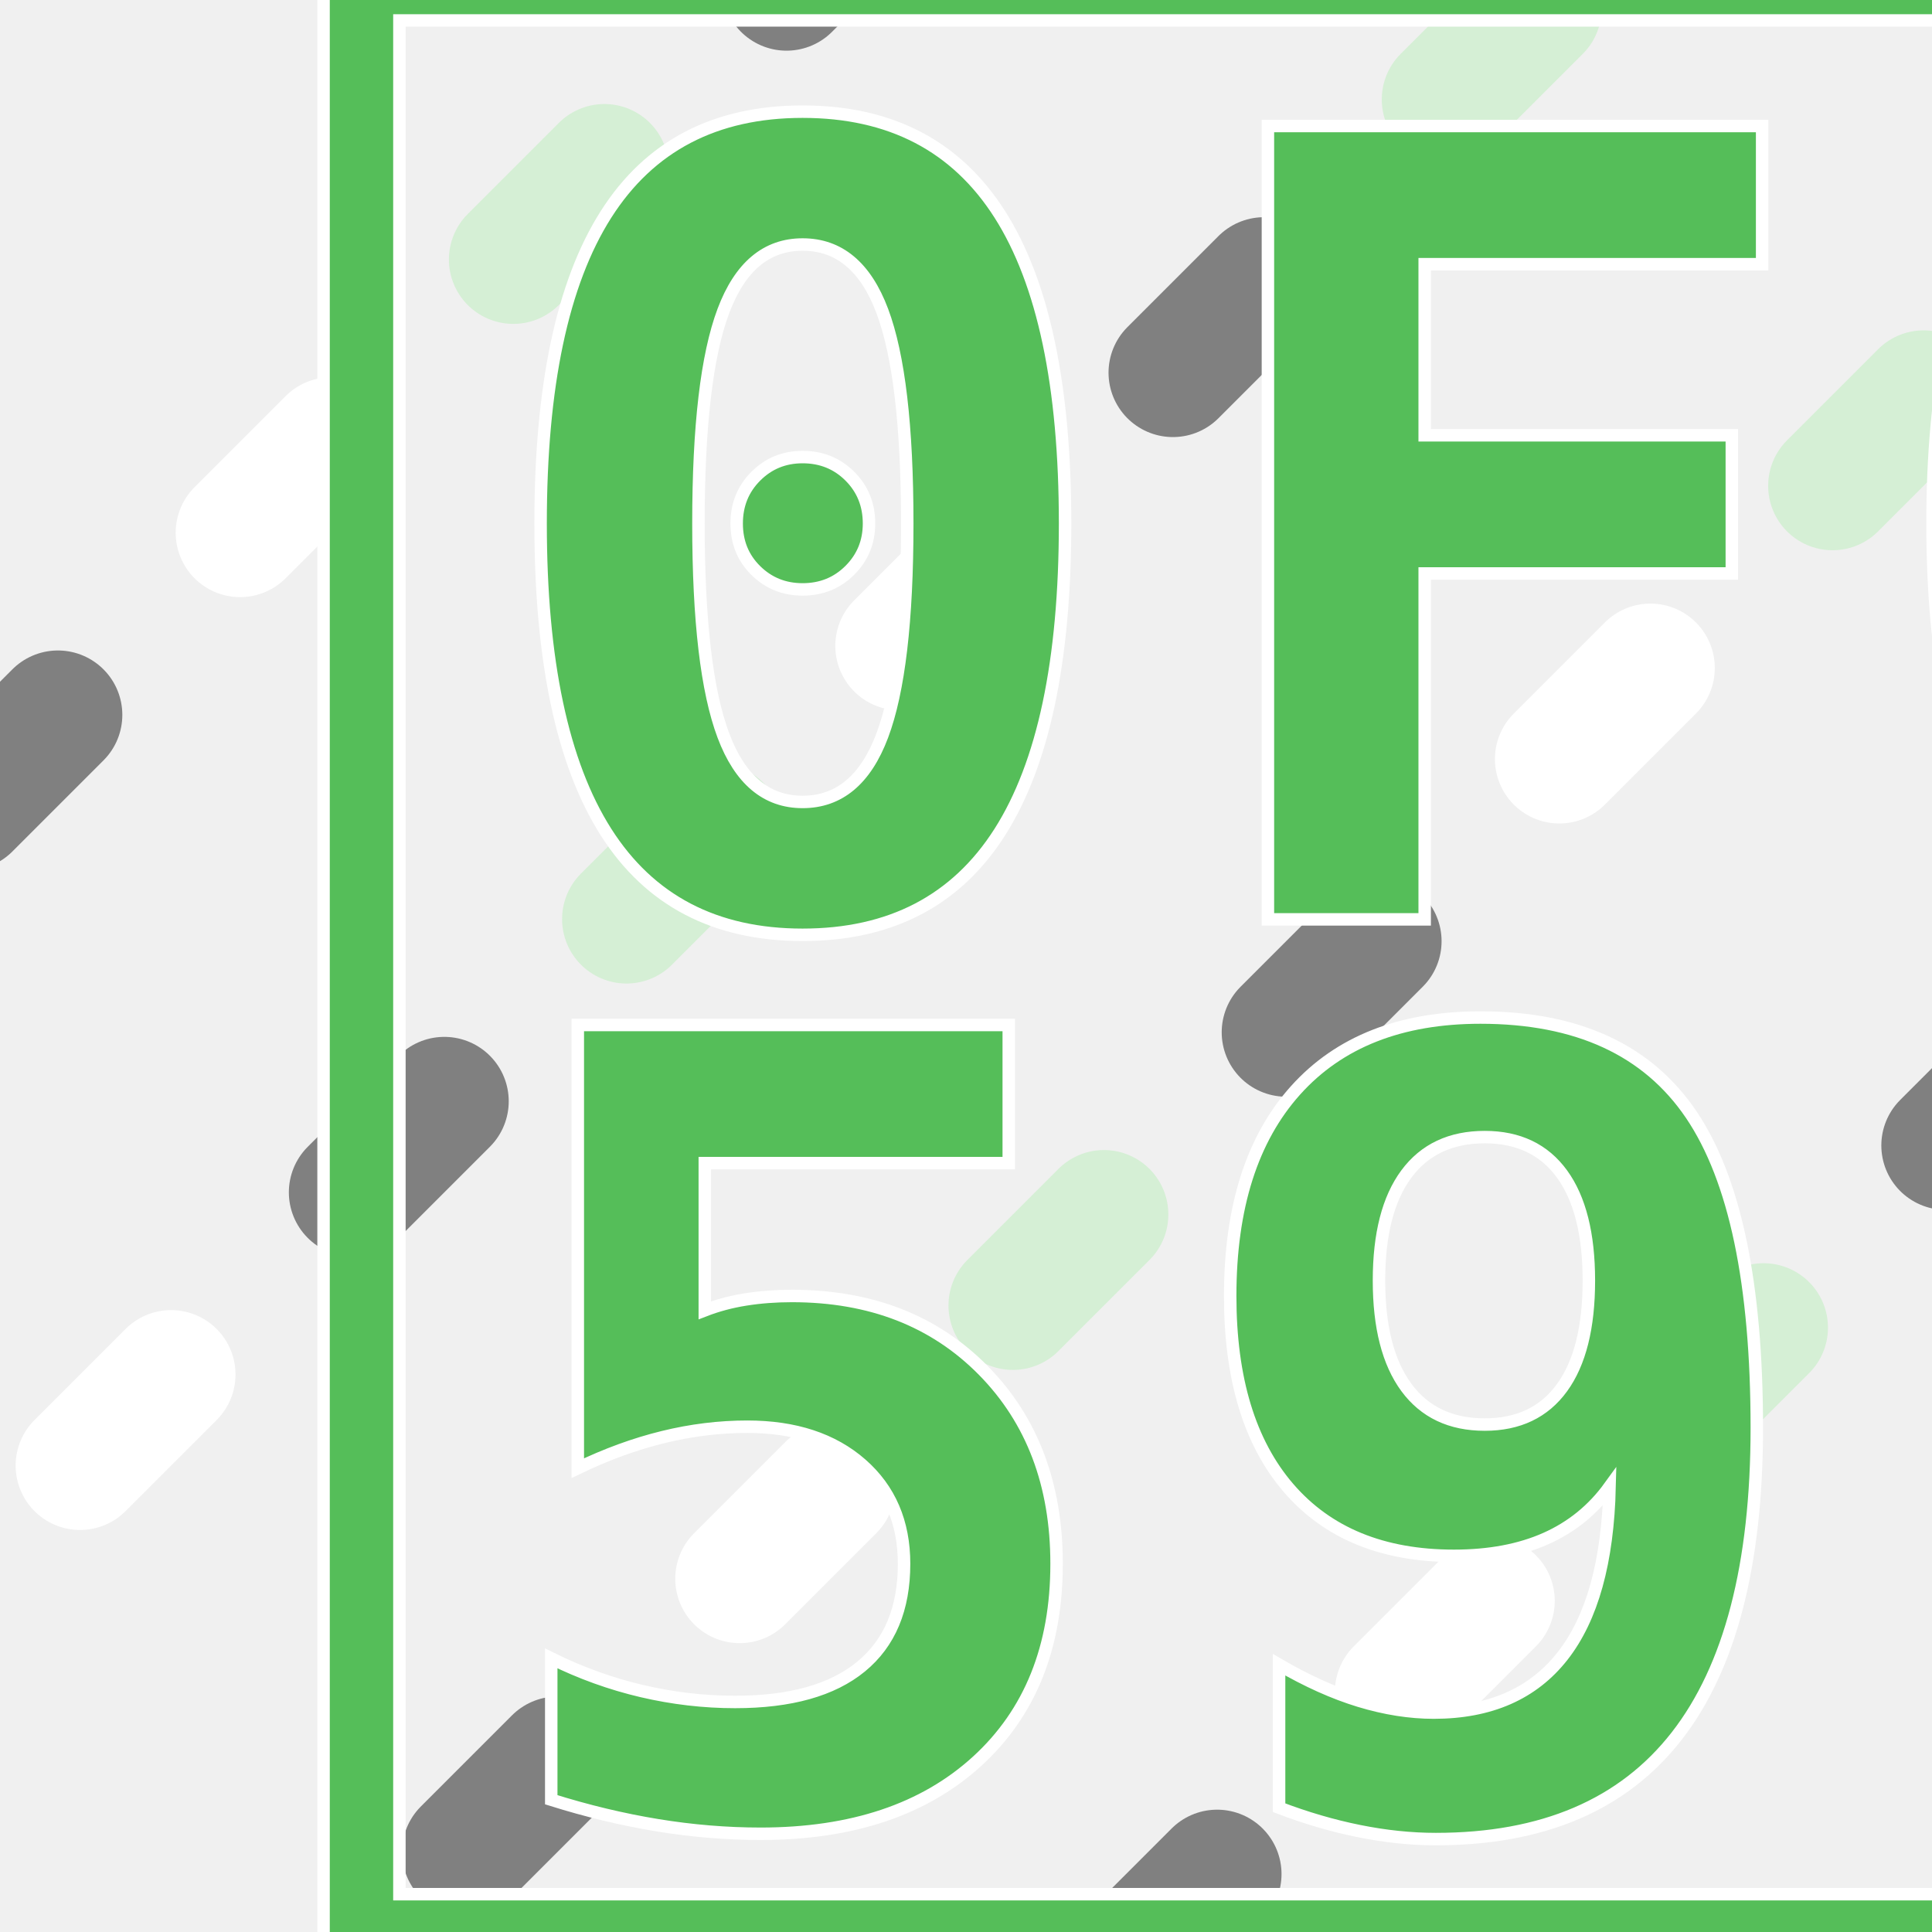
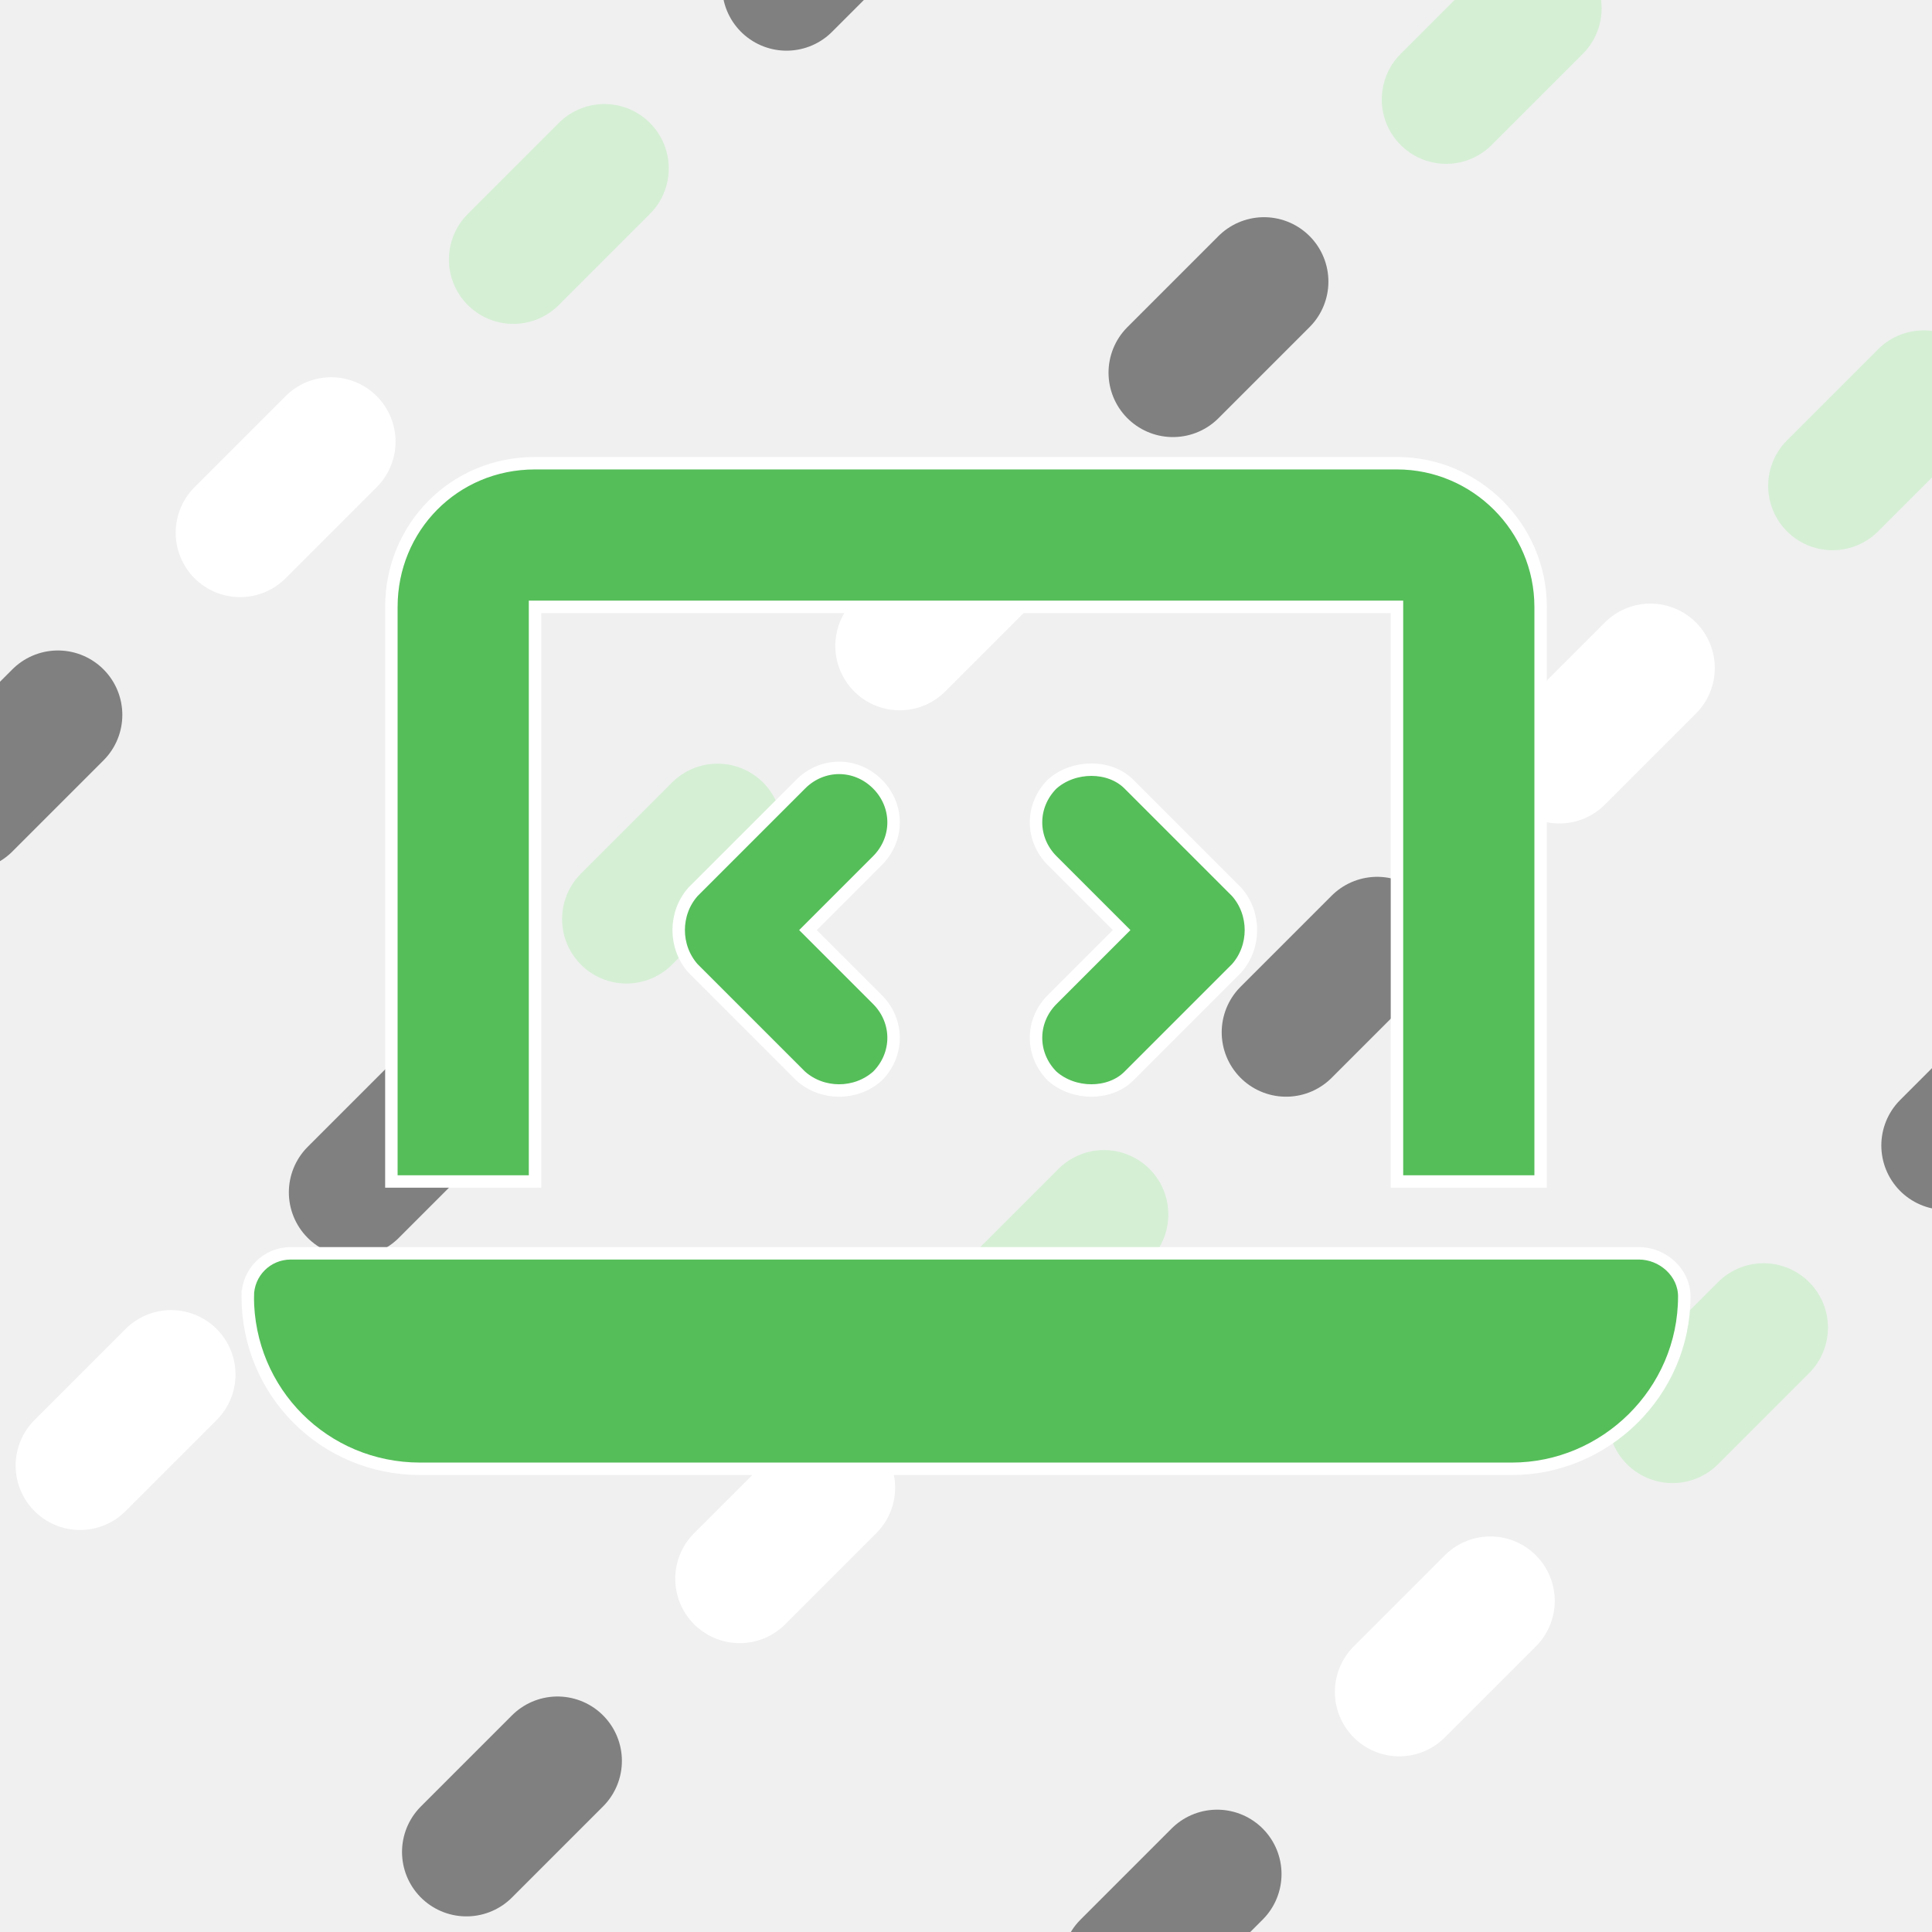
<svg xmlns="http://www.w3.org/2000/svg" width="3840" height="3840" viewBox="0 0 1016 1016" version="1.1" id="svg1" xml:space="preserve">
  <defs id="defs1" />
  <g id="layer1" style="display:inline">
    <path style="fill:#55be59;fill-opacity:1;stroke:#d5efd5;stroke-width:67.733;stroke-linecap:round;stroke-dasharray:67.733, 541.866;stroke-dashoffset:406.4;stroke-opacity:1" d="m -304.8,711.2 1016,-1016" id="path1" />
    <path style="display:inline;fill:#55be59;fill-opacity:1;stroke:#d5efd5;stroke-width:67.733;stroke-linecap:round;stroke-dasharray:67.733,541.867;stroke-dashoffset:0;stroke-opacity:1" d="M -101.6,914.4 914.4,-101.6" id="path1-0" />
    <path style="display:inline;fill:#55be59;fill-opacity:1;stroke:#d5efd5;stroke-width:67.733;stroke-linecap:round;stroke-dasharray:67.733, 541.867;stroke-dashoffset:0;stroke-opacity:1" d="M 101.6,1117.6 1117.6,101.6" id="path1-0-3" />
    <path style="display:inline;fill:#55be59;fill-opacity:1;stroke:#d5efd5;stroke-width:67.733;stroke-linecap:round;stroke-dasharray:67.733, 541.866;stroke-dashoffset:406.4;stroke-opacity:1" d="M 304.8,1320.8 1320.8,304.8" id="path1-0-3-8" />
  </g>
  <g id="layer5" style="display:inline">
    <path style="display:inline;fill:#55be59;fill-opacity:1;stroke:#808080;stroke-width:67.733;stroke-linecap:round;stroke-dasharray:67.733, 541.866;stroke-dashoffset:203.2;stroke-opacity:1" d="M -304.8,711.2 711.2,-304.8" id="path1-2" />
    <path style="display:inline;fill:#55be59;fill-opacity:1;stroke:#808080;stroke-width:67.733;stroke-opacity:1;stroke-linecap:round;stroke-dasharray:67.733,541.867;stroke-dashoffset:203.2" d="M -101.6,914.4 914.4,-101.6" id="path1-0-4" />
    <path style="display:inline;fill:#55be59;fill-opacity:1;stroke:#808080;stroke-width:67.733;stroke-linecap:round;stroke-dasharray:67.733, 541.866;stroke-dashoffset:406.4;stroke-opacity:1" d="M 101.6,1117.6 1117.6,101.6" id="path1-0-3-5" />
    <path style="display:inline;fill:#55be59;fill-opacity:1;stroke:#808080;stroke-width:67.733;stroke-linecap:round;stroke-dasharray:67.733, 541.866;stroke-dashoffset:203.2;stroke-opacity:1" d="M 304.8,1320.8 1320.8,304.8" id="path1-0-3-8-8" />
  </g>
  <g id="layer6" style="stroke-dasharray:1,5;stroke-dashoffset:0">
    <path style="display:inline;fill:#55be59;fill-opacity:1;stroke:#ffffff;stroke-width:67.733;stroke-linecap:round;stroke-dasharray:67.733, 541.866;stroke-dashoffset:0" d="M -304.8,711.2 711.2,-304.8" id="path1-25" />
    <path style="display:inline;fill:#55be59;fill-opacity:1;stroke:#ffffff;stroke-width:67.733;stroke-dasharray:67.733,541.867;stroke-linecap:round;stroke-dashoffset:406.4" d="M -101.6,914.4 914.4,-101.6" id="path1-0-42" />
    <path style="display:inline;fill:#55be59;fill-opacity:1;stroke:#ffffff;stroke-width:67.733;stroke-linecap:round;stroke-dasharray:67.733, 541.866;stroke-dashoffset:203.2" d="M 101.6,1117.6 1117.6,101.6" id="path1-0-3-7" />
    <path style="display:inline;fill:#55be59;fill-opacity:1;stroke:#ffffff;stroke-width:67.733;stroke-linecap:round;stroke-dasharray:67.733, 541.866;stroke-dashoffset:0" d="M 304.8,1320.8 1320.8,304.8" id="path1-0-3-8-5" />
  </g>
  <g id="layer3" style="display:inline">
-     <text xml:space="preserve" style="font-size:1259.08px;text-align:start;writing-mode:lr-tb;direction:ltr;text-anchor:start;fill:#55be59;fill-opacity:1;stroke:#ffffff;stroke-width:6.55;stroke-linecap:butt;stroke-linejoin:miter;stroke-dasharray:none;stroke-opacity:1" x="130.276" y="956.232" id="text1">
-       <tspan style="font-style:normal;font-variant:normal;font-weight:bold;font-stretch:normal;font-size:1259.08px;font-family:'Hasklug Nerd Font Mono';-inkscape-font-specification:'Hasklug Nerd Font Mono Bold';fill:#55be59;fill-opacity:1;stroke-width:6.55;stroke-linecap:butt;stroke-linejoin:miter" x="130.276" y="956.232" id="tspan6">󰖟</tspan>
-     </text>
+     <path style="font-weight:bold;font-size:1259.08px;font-family:'Hasklug Nerd Font Mono';-inkscape-font-specification:'Hasklug Nerd Font Mono Bold';fill:#55be59;stroke:#ffffff;stroke-width:6.55" d="m 205.82,319.138 v 302.18 h 75.545 V 319.138 H 734.635 V 621.317 H 810.18 V 319.138 c 0,-41.55 -33.995,-75.545 -75.545,-75.545 H 281.365 c -42.809,0 -75.545,33.995 -75.545,75.545 z m -75.545,362.616 c 0,50.363 40.291,90.654 90.654,90.654 h 574.142 c 49.104,0 90.654,-40.291 90.654,-90.654 0,-12.591 -11.332,-22.663 -23.923,-22.663 H 152.939 c -12.591,0 -22.663,10.073 -22.663,22.663 z m 331.139,-229.153 c 11.332,-11.332 11.332,-28.959 0,-40.291 -11.332,-11.332 -28.959,-11.332 -40.291,0 l -56.659,56.659 c -10.073,11.332 -10.073,28.959 0,40.291 l 56.659,56.659 c 11.332,10.073 28.959,10.073 40.291,0 11.332,-11.332 11.332,-28.959 0,-40.291 l -36.513,-36.513 z m 132.204,-40.291 v 0 c -10.073,-10.073 -28.959,-10.073 -40.291,0 -11.332,11.332 -11.332,28.959 0,40.291 l 36.513,36.513 -36.513,36.513 c -11.332,11.332 -11.332,28.959 0,40.291 11.332,10.073 30.218,10.073 40.291,0 l 56.659,-56.659 c 10.073,-11.332 10.073,-28.959 0,-40.291 z" id="text1" aria-label="" />
  </g>
</svg>
